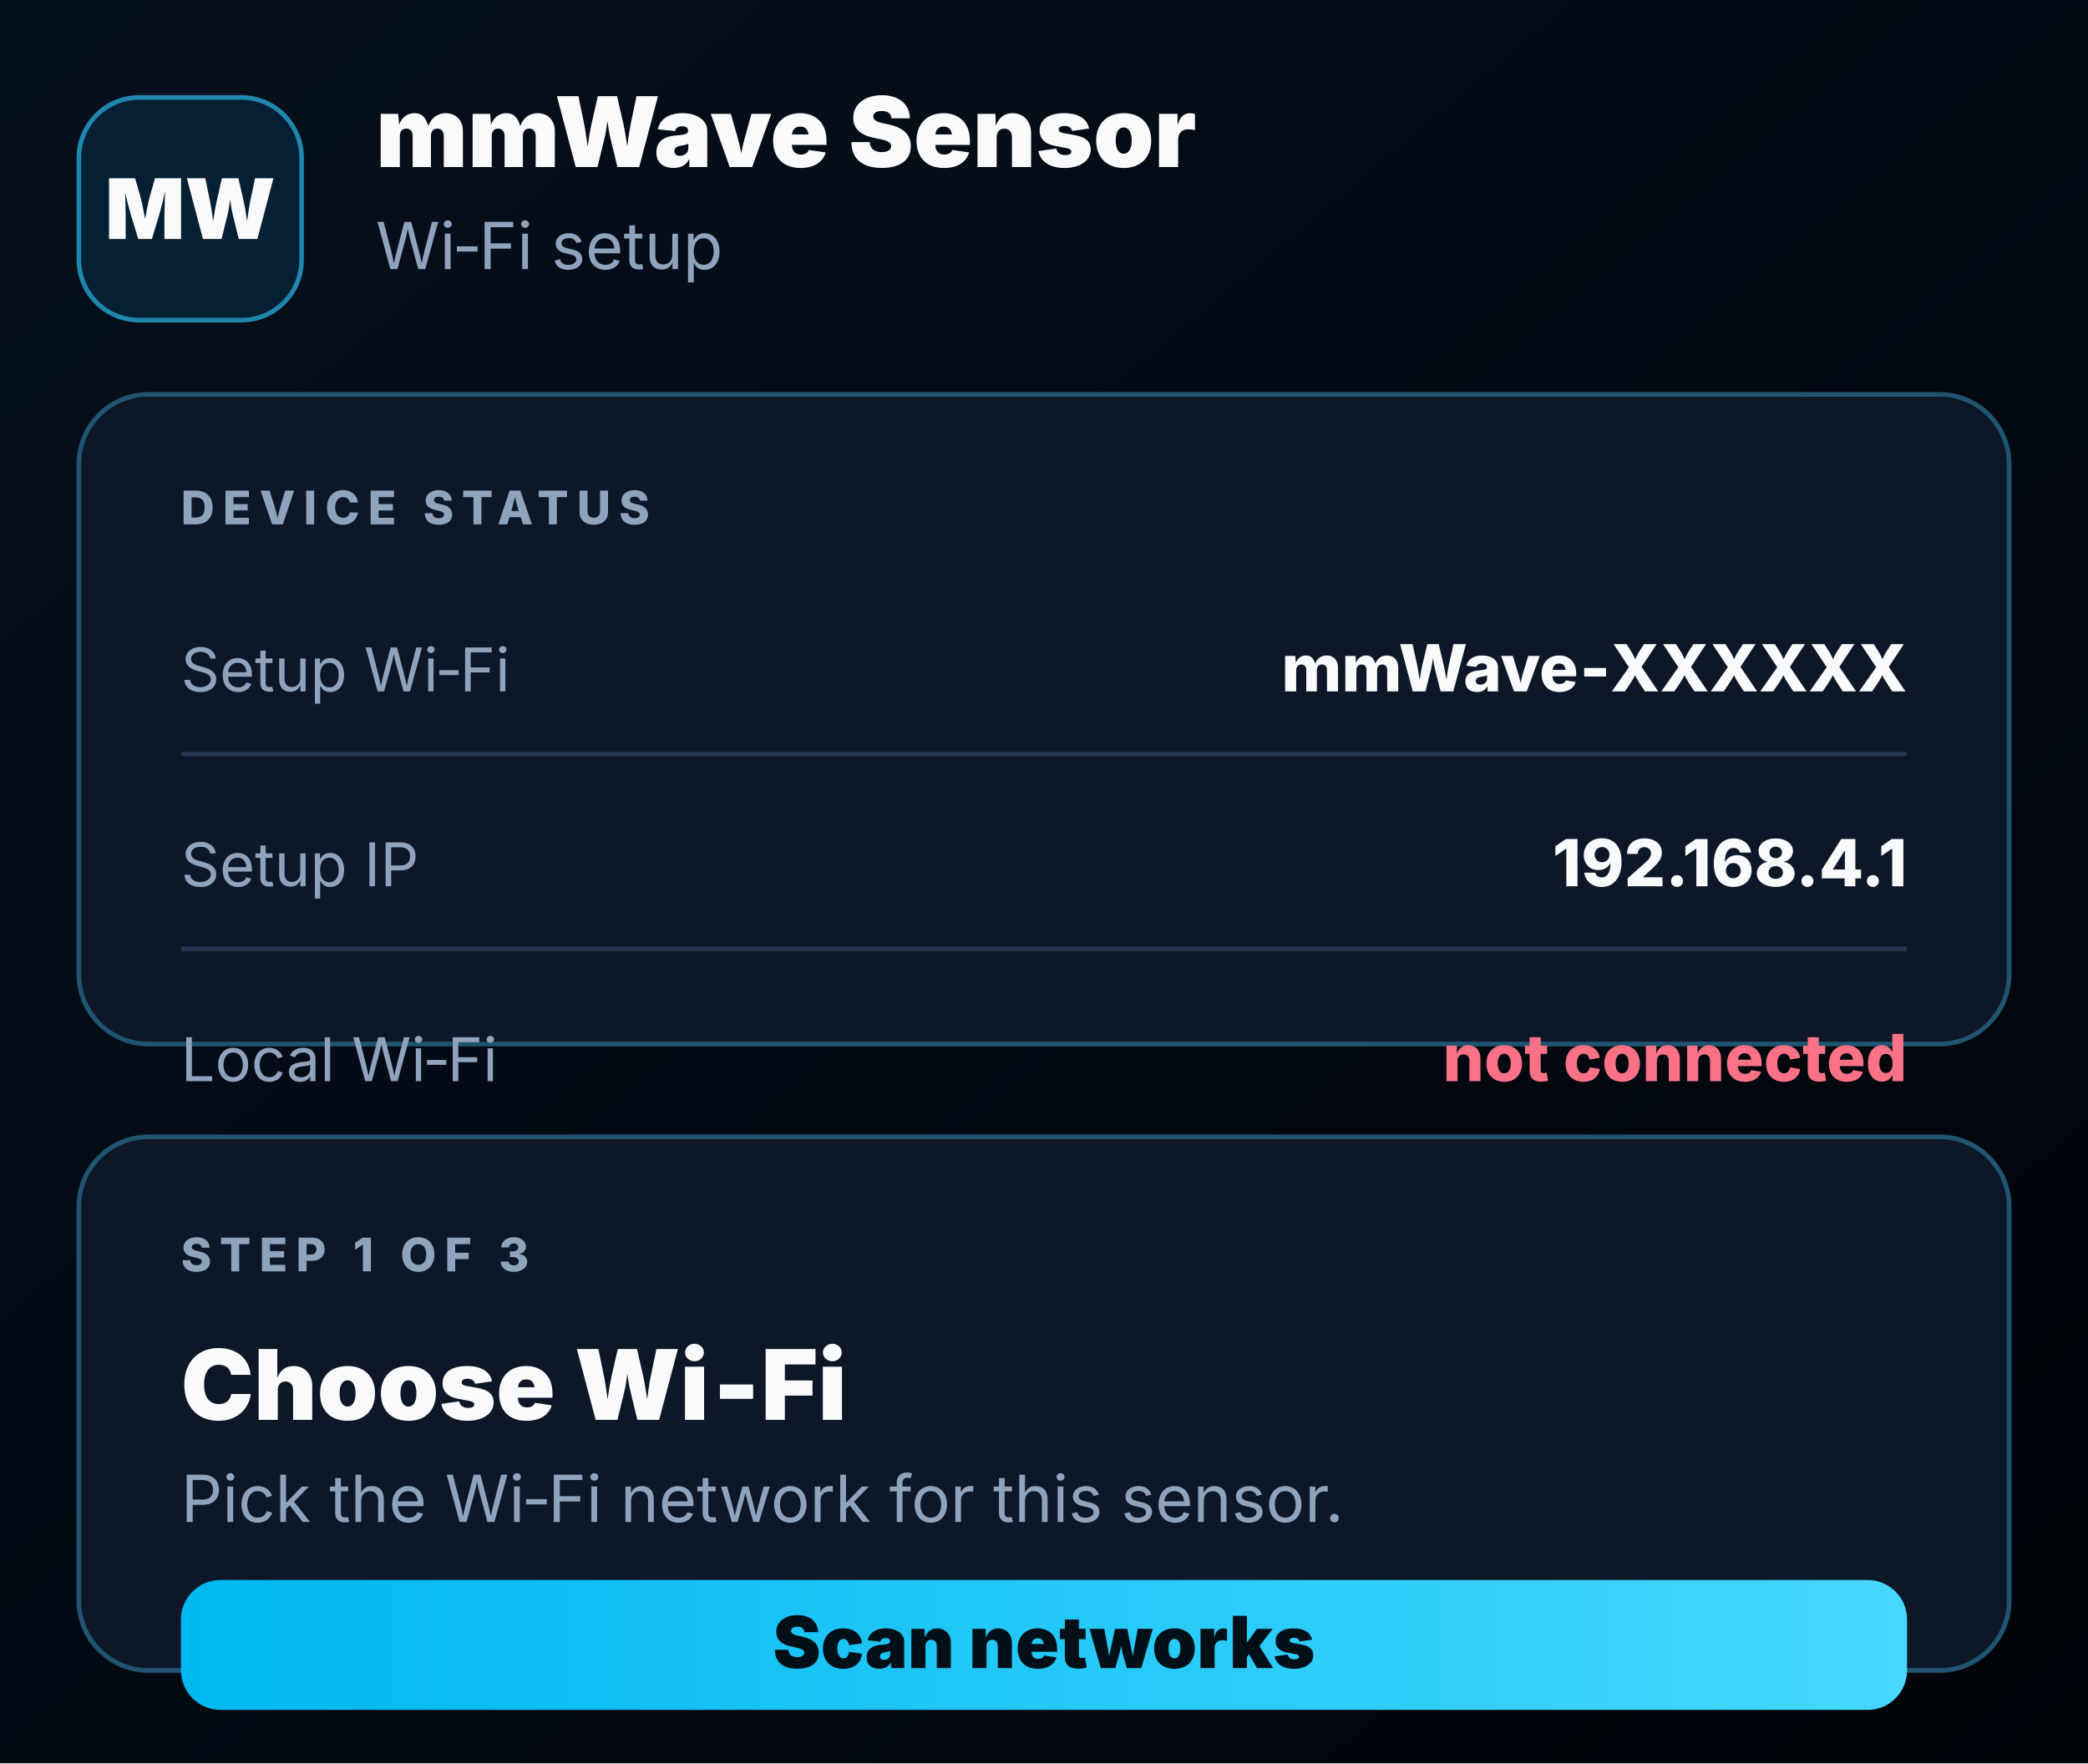
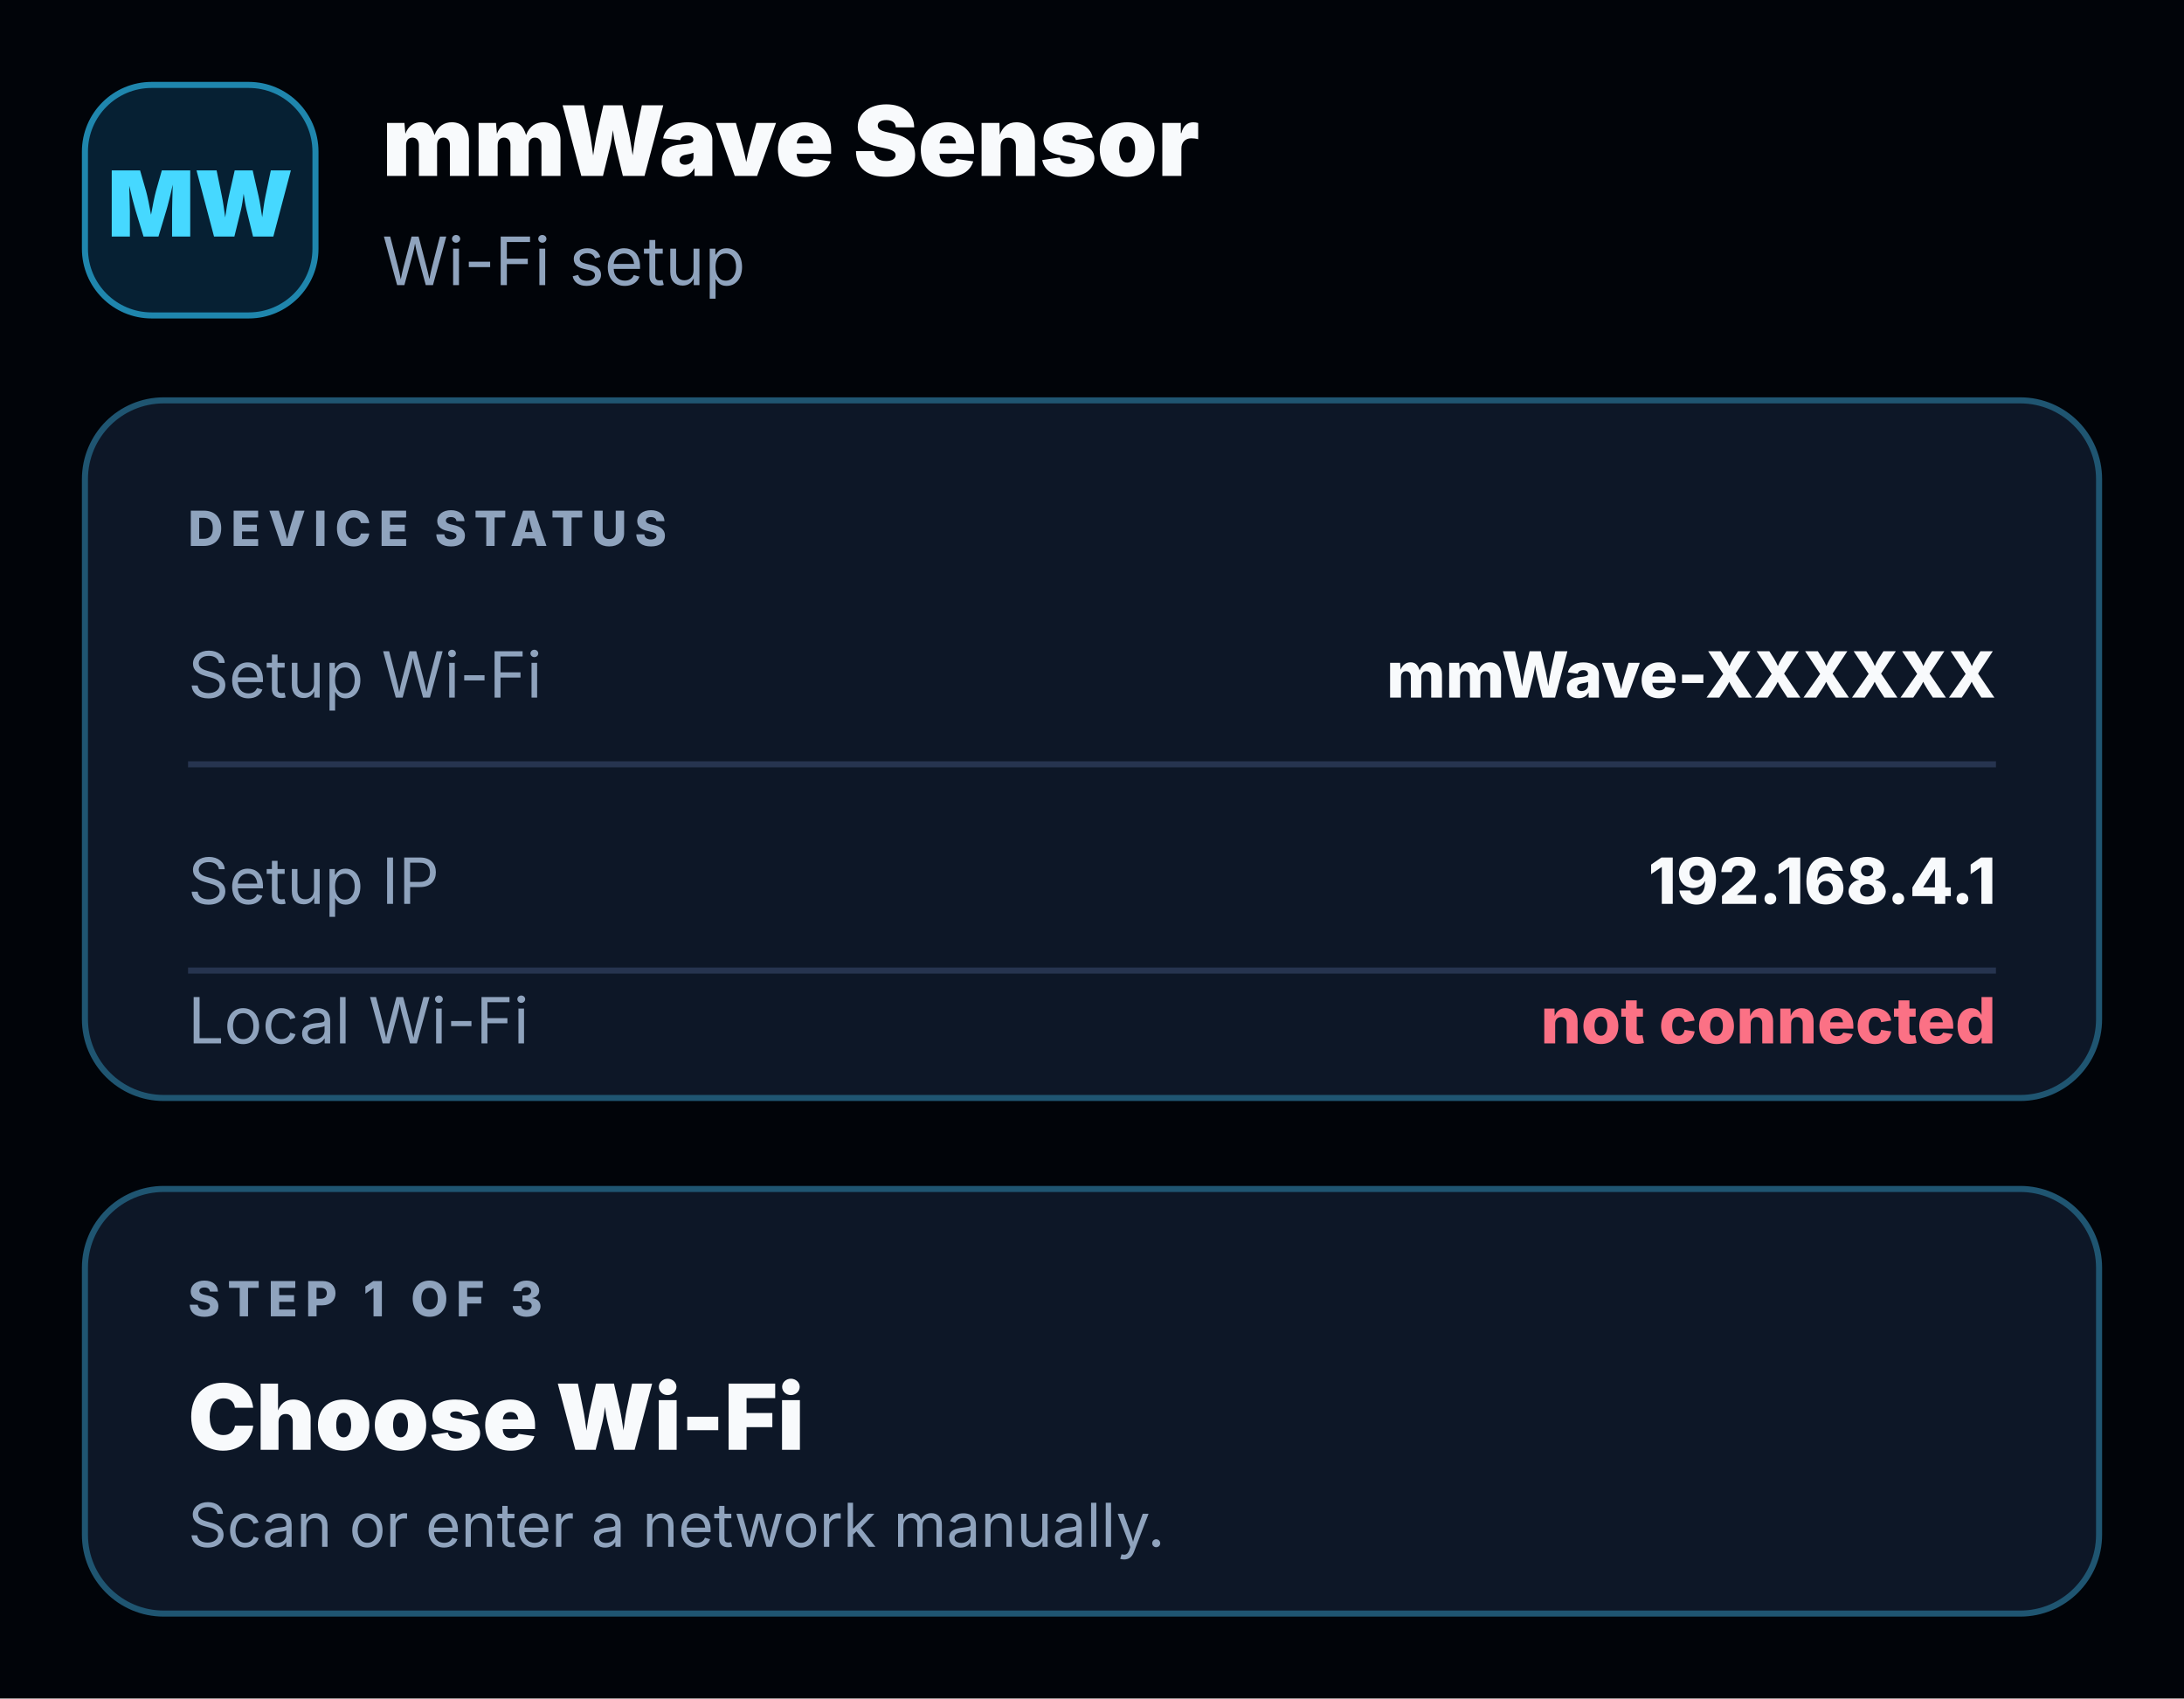
- <svg xmlns="http://www.w3.org/2000/svg" width="900" height="760" viewBox="0 0 900 760" role="img" aria-label="Portal setup screen showing device status and setup options">
-   <defs>
-     <linearGradient id="bg" x1="0" y1="0" x2="1" y2="1">
-       <stop stop-color="#06101c" />
-       <stop offset="1" stop-color="#010409" />
-     </linearGradient>
-     <linearGradient id="btn" x1="0" y1="0" x2="1" y2="0">
-       <stop stop-color="#00b8f0" />
-       <stop offset="1" stop-color="#46d8ff" />
-     </linearGradient>
-     <style>.t{font-family:Inter,Segoe UI,Arial,sans-serif}.muted{fill:#8fa3bd}.white{fill:#f8fafc}.green{fill:#4ade80}.red{fill:#fb7185}.card{fill:#0d1727;stroke:#1f5571;stroke-width:2}.line{stroke:#26344f;stroke-width:2}.cap{font-size:20px;font-weight:800;letter-spacing:.18em}.label{font-size:26px}.val{font-size:28px;font-weight:800}.h{font-size:42px;font-weight:900}.p{font-size:28px}.btnText{font-size:31px;font-weight:900;fill:#001018}.ghost{fill:#07101f;stroke:#243852;stroke-width:2}</style>
-   </defs>
-   <rect width="900" height="760" fill="url(#bg)" />
-   <g class="t">
-     <rect x="34" y="42" width="96" height="96" rx="26" fill="#062033" stroke="#1f86ad" stroke-width="2" />
-     <text x="82" y="103" text-anchor="middle" class="white" font-size="36" font-weight="900">MW</text>
-     <text x="162" y="72" class="white h">mmWave Sensor</text>
-     <text x="162" y="116" class="muted p">Wi‑Fi setup</text>
-     <rect x="34" y="170" width="832" height="280" rx="30" class="card" />
-     <text x="78" y="226" class="muted cap">DEVICE STATUS</text>
-     <text x="78" y="298" class="muted label">Setup Wi‑Fi</text>
-     <text x="822" y="298" text-anchor="end" class="white val">mmWave‑XXXXXX</text>
-     <line x1="78" y1="325" x2="822" y2="325" class="line" />
-     <text x="78" y="382" class="muted label">Setup IP</text>
-     <text x="822" y="382" text-anchor="end" class="white val">192.168.4.1</text>
-     <line x1="78" y1="409" x2="822" y2="409" class="line" />
-     <text x="78" y="466" class="muted label">Local Wi‑Fi</text>
-     <text x="822" y="466" text-anchor="end" class="red val">not connected</text>
-     <rect x="34" y="490" width="832" height="230" rx="30" class="card" />
-     <text x="78" y="548" class="muted cap">STEP 1 OF 3</text>
-     <text x="78" y="612" class="white h">Choose Wi‑Fi</text>
-     <text x="78" y="656" class="muted p">Pick the Wi‑Fi network for this sensor.</text>
-     <rect x="78" y="681" width="744" height="56" rx="17" fill="url(#btn)" />
-     <text x="450" y="719" text-anchor="middle" class="btnText">Scan networks</text>
+ <svg xmlns="http://www.w3.org/2000/svg" width="720" height="560" viewBox="0 0 720 560" role="img" aria-label="Portal setup screen">
+   <rect width="720" height="560" fill="#010409" />
+   <g font-family="Inter,Segoe UI,Arial,sans-serif">
+     <rect x="28" y="28" width="76" height="76" rx="22" fill="#062033" stroke="#1f86ad" stroke-width="2" />
+     <text x="66" y="78" text-anchor="middle" fill="#46d8ff" font-size="30" font-weight="900">MW</text>
+     <text x="126" y="58" fill="#f8fafc" font-size="32" font-weight="900">mmWave Sensor</text>
+     <text x="126" y="94" fill="#8fa3bd" font-size="22">Wi-Fi setup</text>
+     <rect x="28" y="132" width="664" height="230" rx="26" fill="#0d1727" stroke="#1f5571" stroke-width="2" />
+     <text x="62" y="180" fill="#8fa3bd" font-size="16" font-weight="800" letter-spacing=".16em">DEVICE STATUS</text>
+     <text x="62" y="230" fill="#8fa3bd" font-size="21">Setup Wi-Fi</text>
+     <text x="658" y="230" text-anchor="end" fill="#f8fafc" font-size="21" font-weight="800">mmWave-XXXXXX</text>
+     <line x1="62" y1="252" x2="658" y2="252" stroke="#26344f" stroke-width="2" />
+     <text x="62" y="298" fill="#8fa3bd" font-size="21">Setup IP</text>
+     <text x="658" y="298" text-anchor="end" fill="#f8fafc" font-size="21" font-weight="800">192.168.4.1</text>
+     <line x1="62" y1="320" x2="658" y2="320" stroke="#26344f" stroke-width="2" />
+     <text x="62" y="344" fill="#8fa3bd" font-size="21">Local Wi-Fi</text>
+     <text x="658" y="344" text-anchor="end" fill="#fb7185" font-size="21" font-weight="800">not connected</text>
+     <rect x="28" y="392" width="664" height="140" rx="26" fill="#0d1727" stroke="#1f5571" stroke-width="2" />
+     <text x="62" y="434" fill="#8fa3bd" font-size="16" font-weight="800" letter-spacing=".16em">STEP 1 OF 3</text>
+     <text x="62" y="478" fill="#f8fafc" font-size="30" font-weight="900">Choose Wi-Fi</text>
+     <text x="62" y="510" fill="#8fa3bd" font-size="20">Scan or enter a network manually.</text>
  </g>
</svg>
